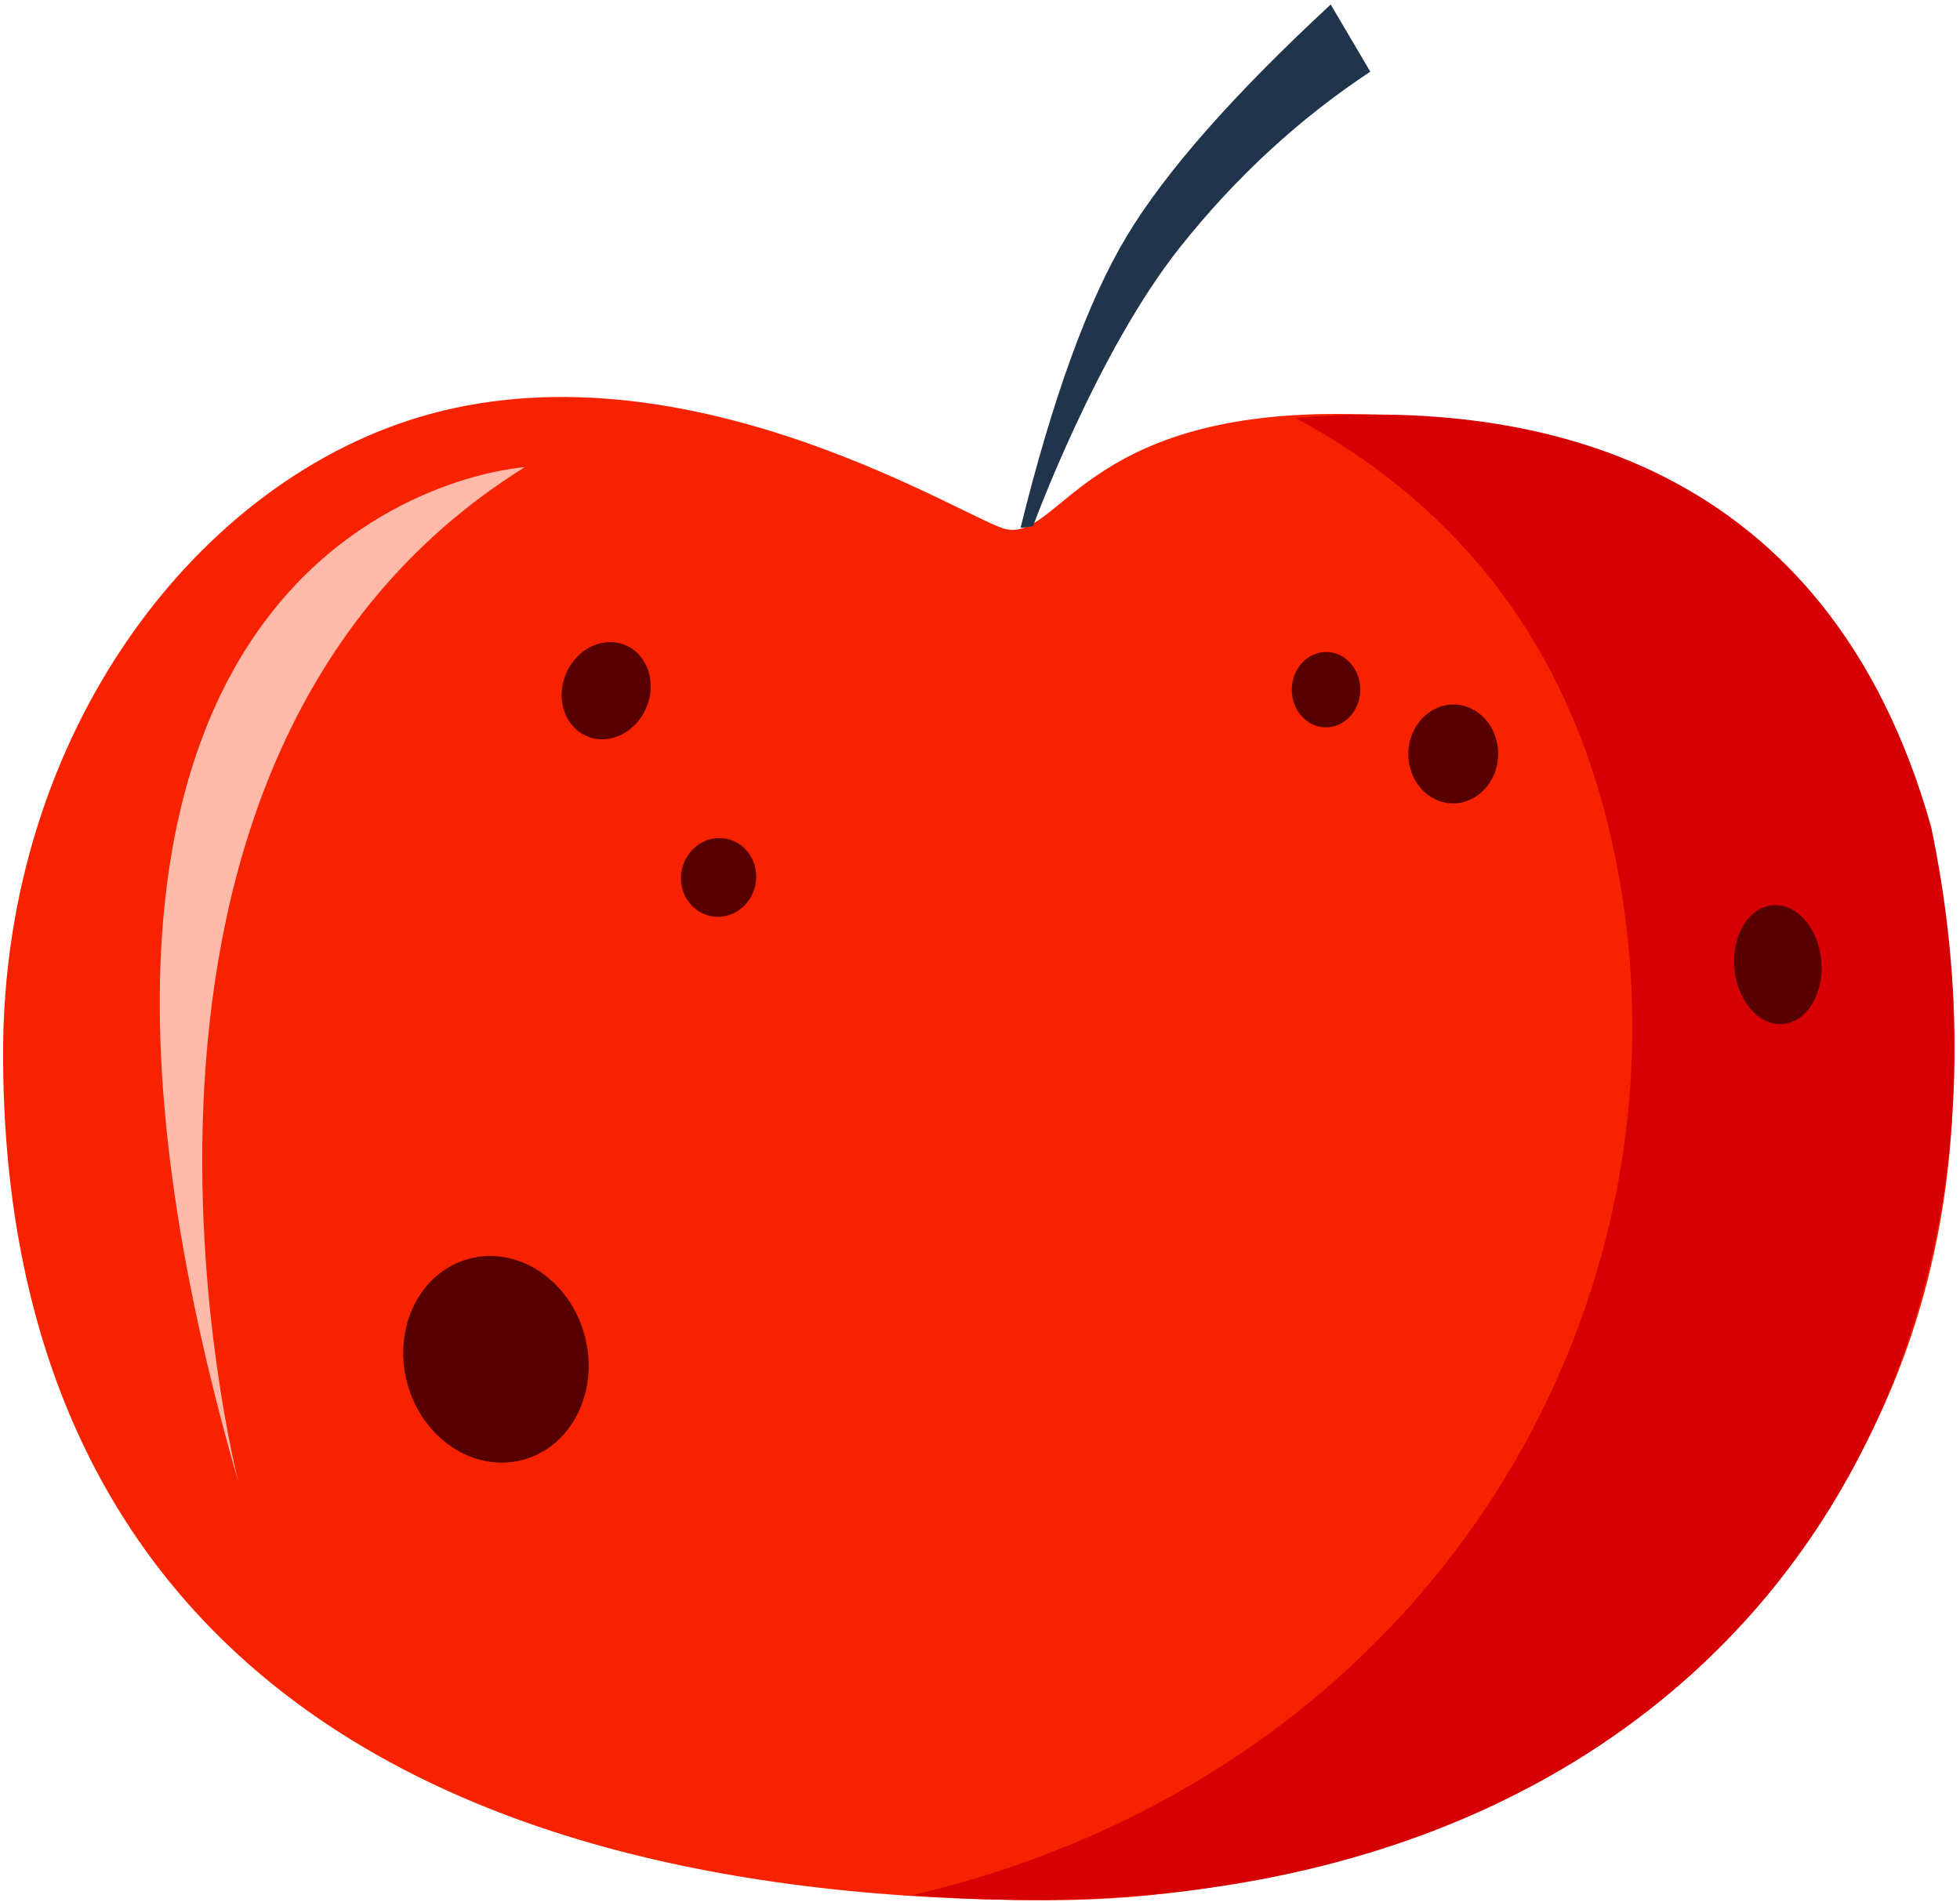
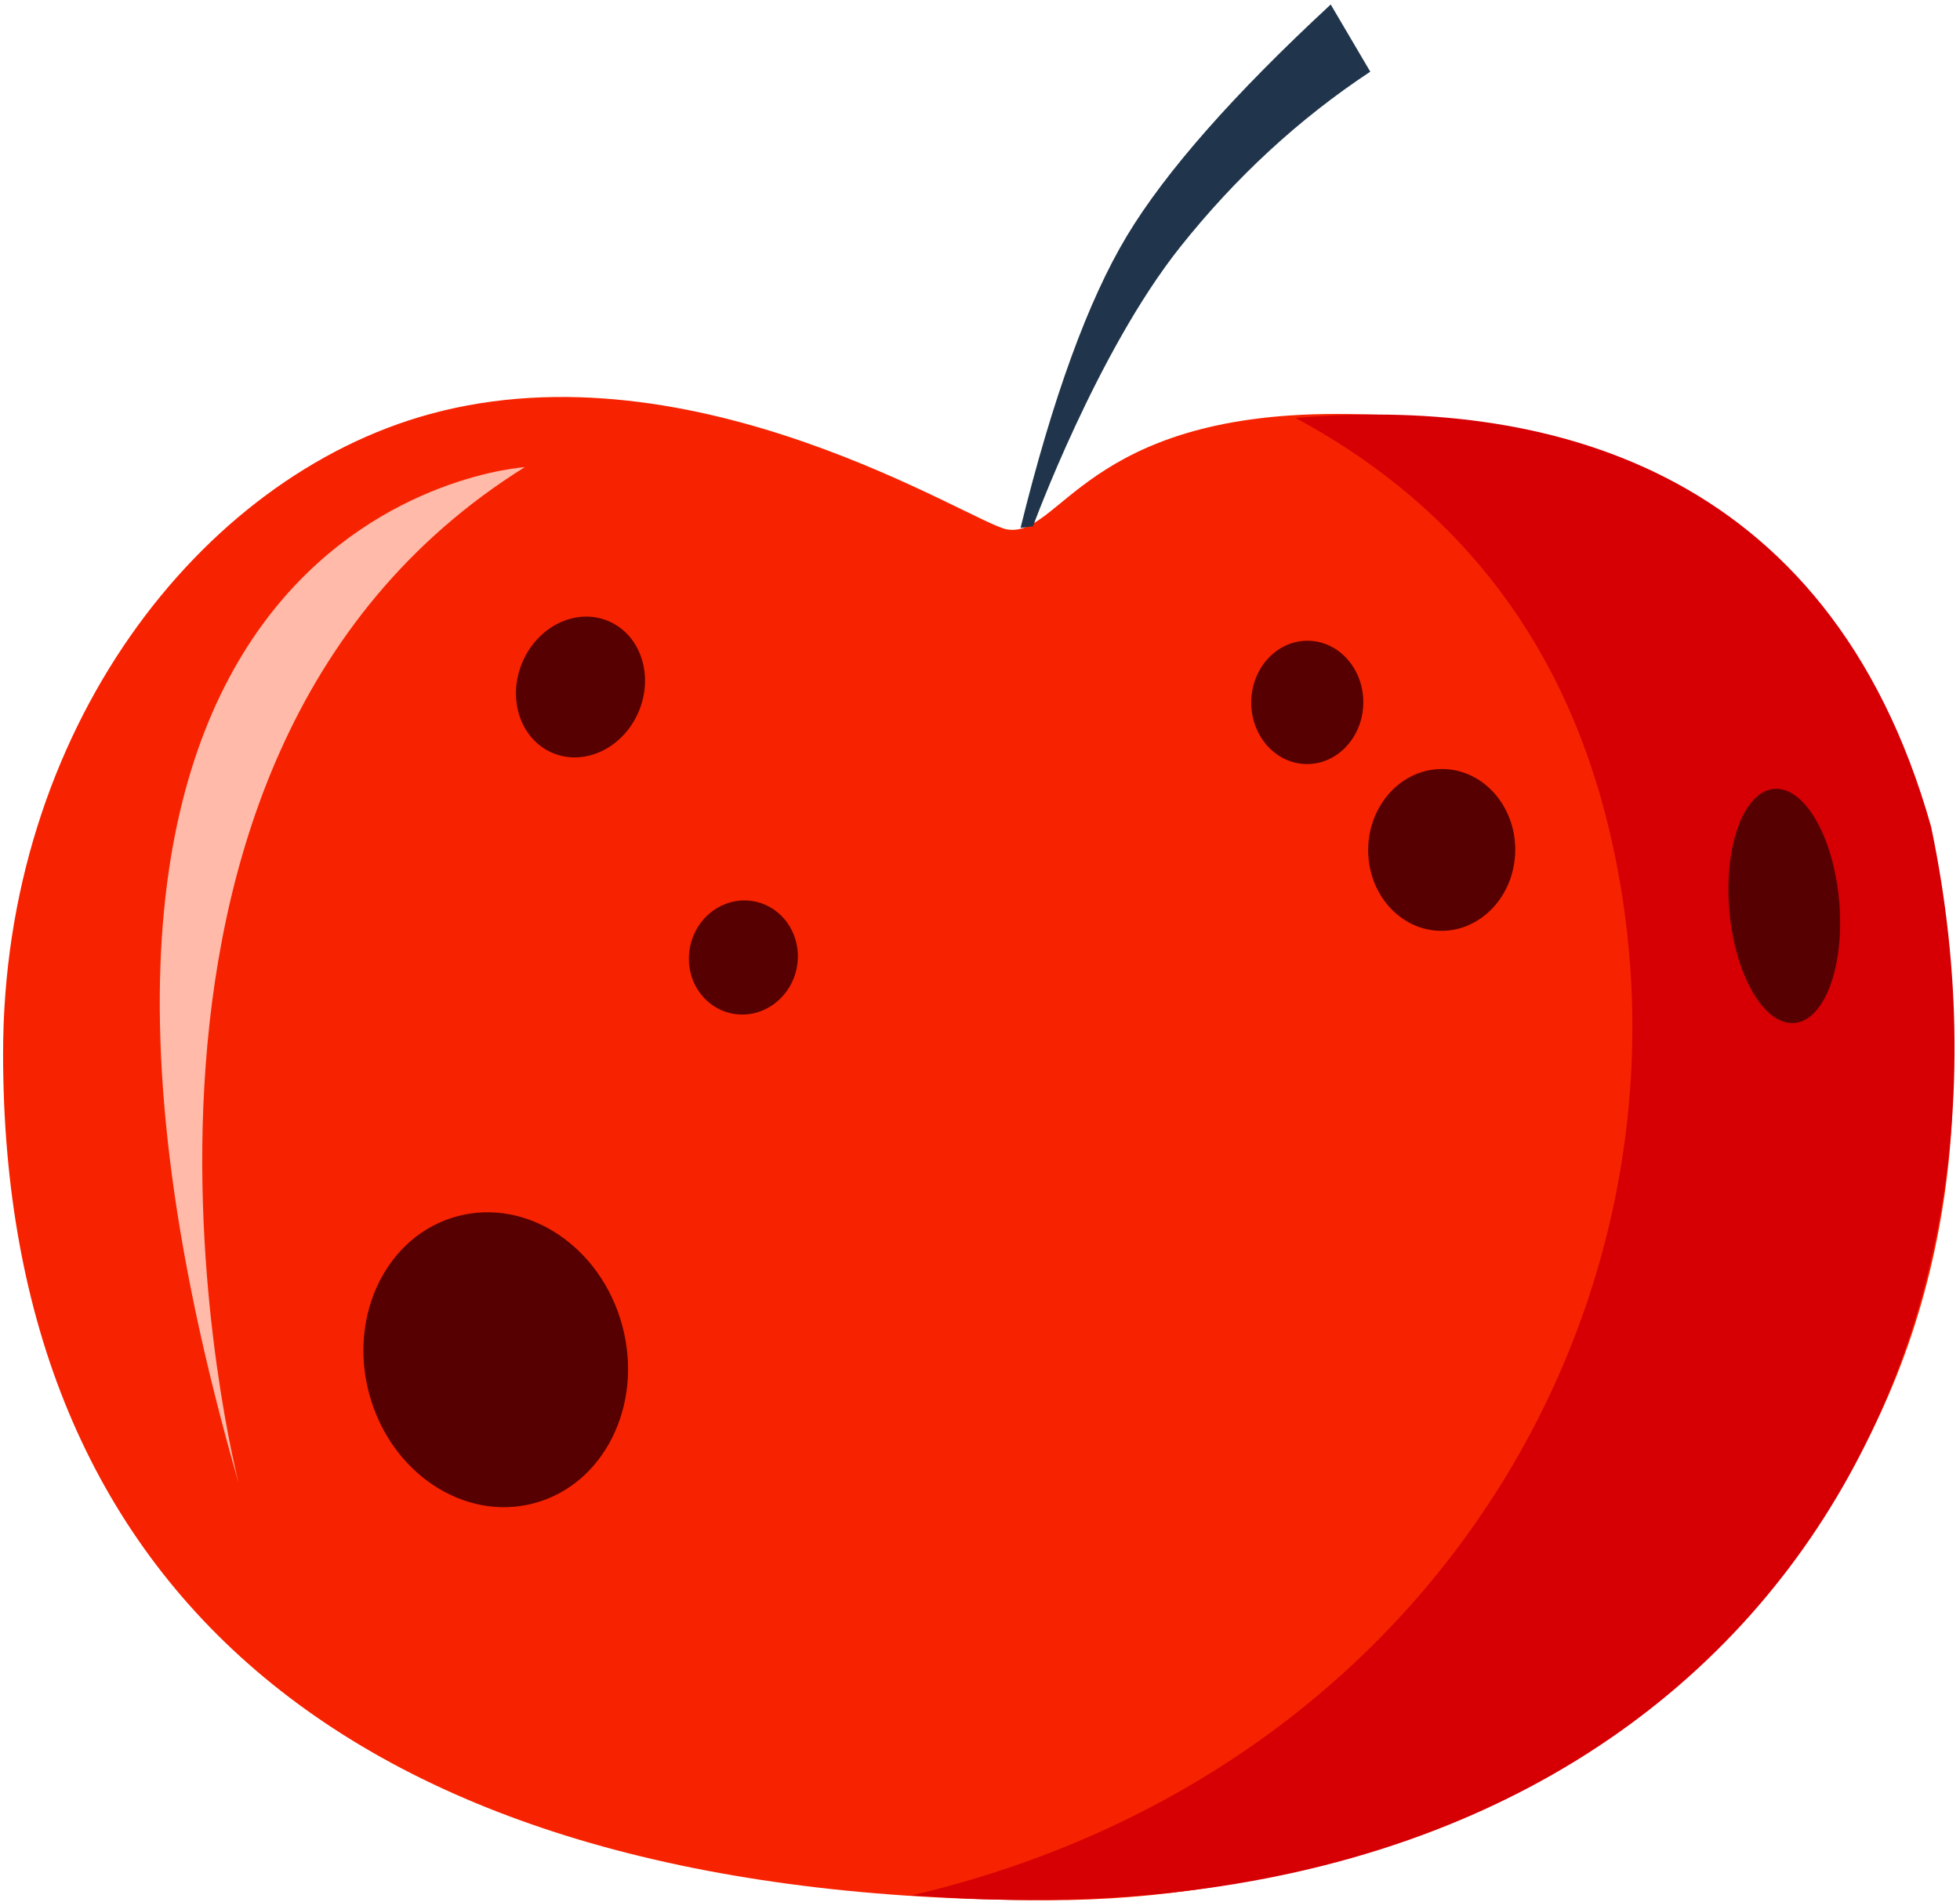
<svg xmlns="http://www.w3.org/2000/svg" width="337" height="327" viewBox="0 0 337 327" fill="none">
  <path fill-rule="evenodd" clip-rule="evenodd" d="M180.27 326.721C255.231 326.721 331.279 278.845 335.674 191.58C335.674 127.04 316.559 71.175 229.704 71.175C186.561 71.175 182.264 92.591 173.135 91.02C167.143 89.99 119.608 58.737 73.978 71.175C34.255 82.002 0.531 125.738 0.531 181.148C0.531 273.179 60.444 326.721 180.27 326.721Z" fill="#F72300" />
  <path fill-rule="evenodd" clip-rule="evenodd" d="M222.755 71.864C247.921 85.408 268.536 107.59 276.865 143.457C294.82 220.763 248.193 304.502 156.648 325.914C158.59 325.97 159.821 326.084 161.802 326.205C292.262 334.162 352.881 241.849 332.04 142.179C314.354 79.4 264.613 68.331 222.755 71.864Z" fill="#D60004" />
  <path fill-rule="evenodd" clip-rule="evenodd" d="M90.222 80.325C8.918 131.068 41.026 254.967 41.026 254.967C-7.599 86.453 90.222 80.325 90.222 80.325Z" fill="#FFBAAA" />
  <path fill-rule="evenodd" clip-rule="evenodd" d="M228.802 0.773L235.604 12.324C223.357 20.42 212.453 30.481 202.892 42.507C188.55 60.547 177.612 90.491 177.612 90.491C177.612 90.491 176.899 90.58 175.472 90.758C181.005 68.356 187.097 51.63 193.747 40.579C200.398 29.529 212.083 16.26 228.802 0.773Z" fill="#20344B" />
-   <path d="M100.904 126.579C104.717 128.198 109.295 126.006 111.129 121.685C112.963 117.364 111.359 112.549 107.546 110.93C103.734 109.312 99.156 111.503 97.321 115.824C95.487 120.146 97.091 124.961 100.904 126.579Z" fill="#570001" />
-   <path d="M89.905 251.004C98.33 248.747 103.086 239.176 100.527 229.628C97.969 220.079 89.065 214.169 80.64 216.427C72.215 218.684 67.459 228.255 70.017 237.803C72.576 247.351 81.48 253.262 89.905 251.004Z" fill="#570001" />
-   <path d="M249.722 138.132C253.987 138.207 257.511 134.462 257.593 129.768C257.675 125.075 254.284 121.209 250.019 121.135C245.754 121.06 242.23 124.805 242.148 129.499C242.066 134.192 245.457 138.058 249.722 138.132Z" fill="#570001" />
-   <path d="M306.571 176.065C310.698 175.704 313.643 170.839 313.149 165.198C312.656 159.558 308.911 155.278 304.784 155.639C300.658 156 297.713 160.865 298.206 166.506C298.7 172.146 302.445 176.426 306.571 176.065Z" fill="#570001" />
-   <path d="M227.885 125.055C231.135 125.112 233.82 122.259 233.883 118.682C233.945 115.105 231.361 112.159 228.111 112.103C224.861 112.046 222.175 114.9 222.113 118.476C222.051 122.053 224.635 124.999 227.885 125.055Z" fill="#570001" />
-   <path d="M122.146 157.502C125.632 158.243 129.09 155.871 129.87 152.204C130.649 148.537 128.455 144.964 124.969 144.223C121.482 143.482 118.024 145.854 117.245 149.521C116.466 153.187 118.66 156.761 122.146 157.502Z" fill="#570001" />
+   <path d="M95 129.455C100.523 131.8 107.154 128.626 109.81 122.367C112.467 116.108 110.144 109.133 104.621 106.789C99.098 104.445 92.468 107.618 89.811 113.878C87.154 120.137 89.477 127.111 95 129.455Z" fill="#570001" />
+   <path d="M91.846 258.459C103.868 255.238 110.654 241.582 107.003 227.957C103.352 214.332 90.647 205.898 78.625 209.12C66.603 212.341 59.817 225.997 63.468 239.622C67.119 253.247 79.824 261.681 91.846 258.459Z" fill="#570001" />
+   <path d="M247.642 160.046C254.624 160.168 260.392 154.038 260.527 146.354C260.661 138.67 255.109 132.343 248.128 132.221C241.146 132.099 235.377 138.229 235.243 145.913C235.109 153.596 240.66 159.924 247.642 160.046Z" fill="#570001" />
+   <path d="M308.544 175.892C313.759 175.436 317.199 166.055 316.227 154.939C315.254 143.823 310.238 135.182 305.022 135.638C299.806 136.094 296.367 145.475 297.339 156.591C298.312 167.707 303.328 176.348 308.544 175.892Z" fill="#570001" />
+   <path d="M224.586 131.372C229.907 131.465 234.303 126.794 234.405 120.938C234.507 115.083 230.277 110.261 224.956 110.168C219.636 110.075 215.24 114.747 215.138 120.602C215.035 126.457 219.266 131.279 224.586 131.372Z" fill="#570001" />
+   <path d="M125.768 174.246C130.818 175.319 135.827 171.884 136.956 166.572C138.085 161.261 134.906 156.085 129.857 155.012C124.807 153.939 119.798 157.374 118.669 162.685C117.54 167.997 120.719 173.172 125.768 174.246Z" fill="#570001" />
</svg>
